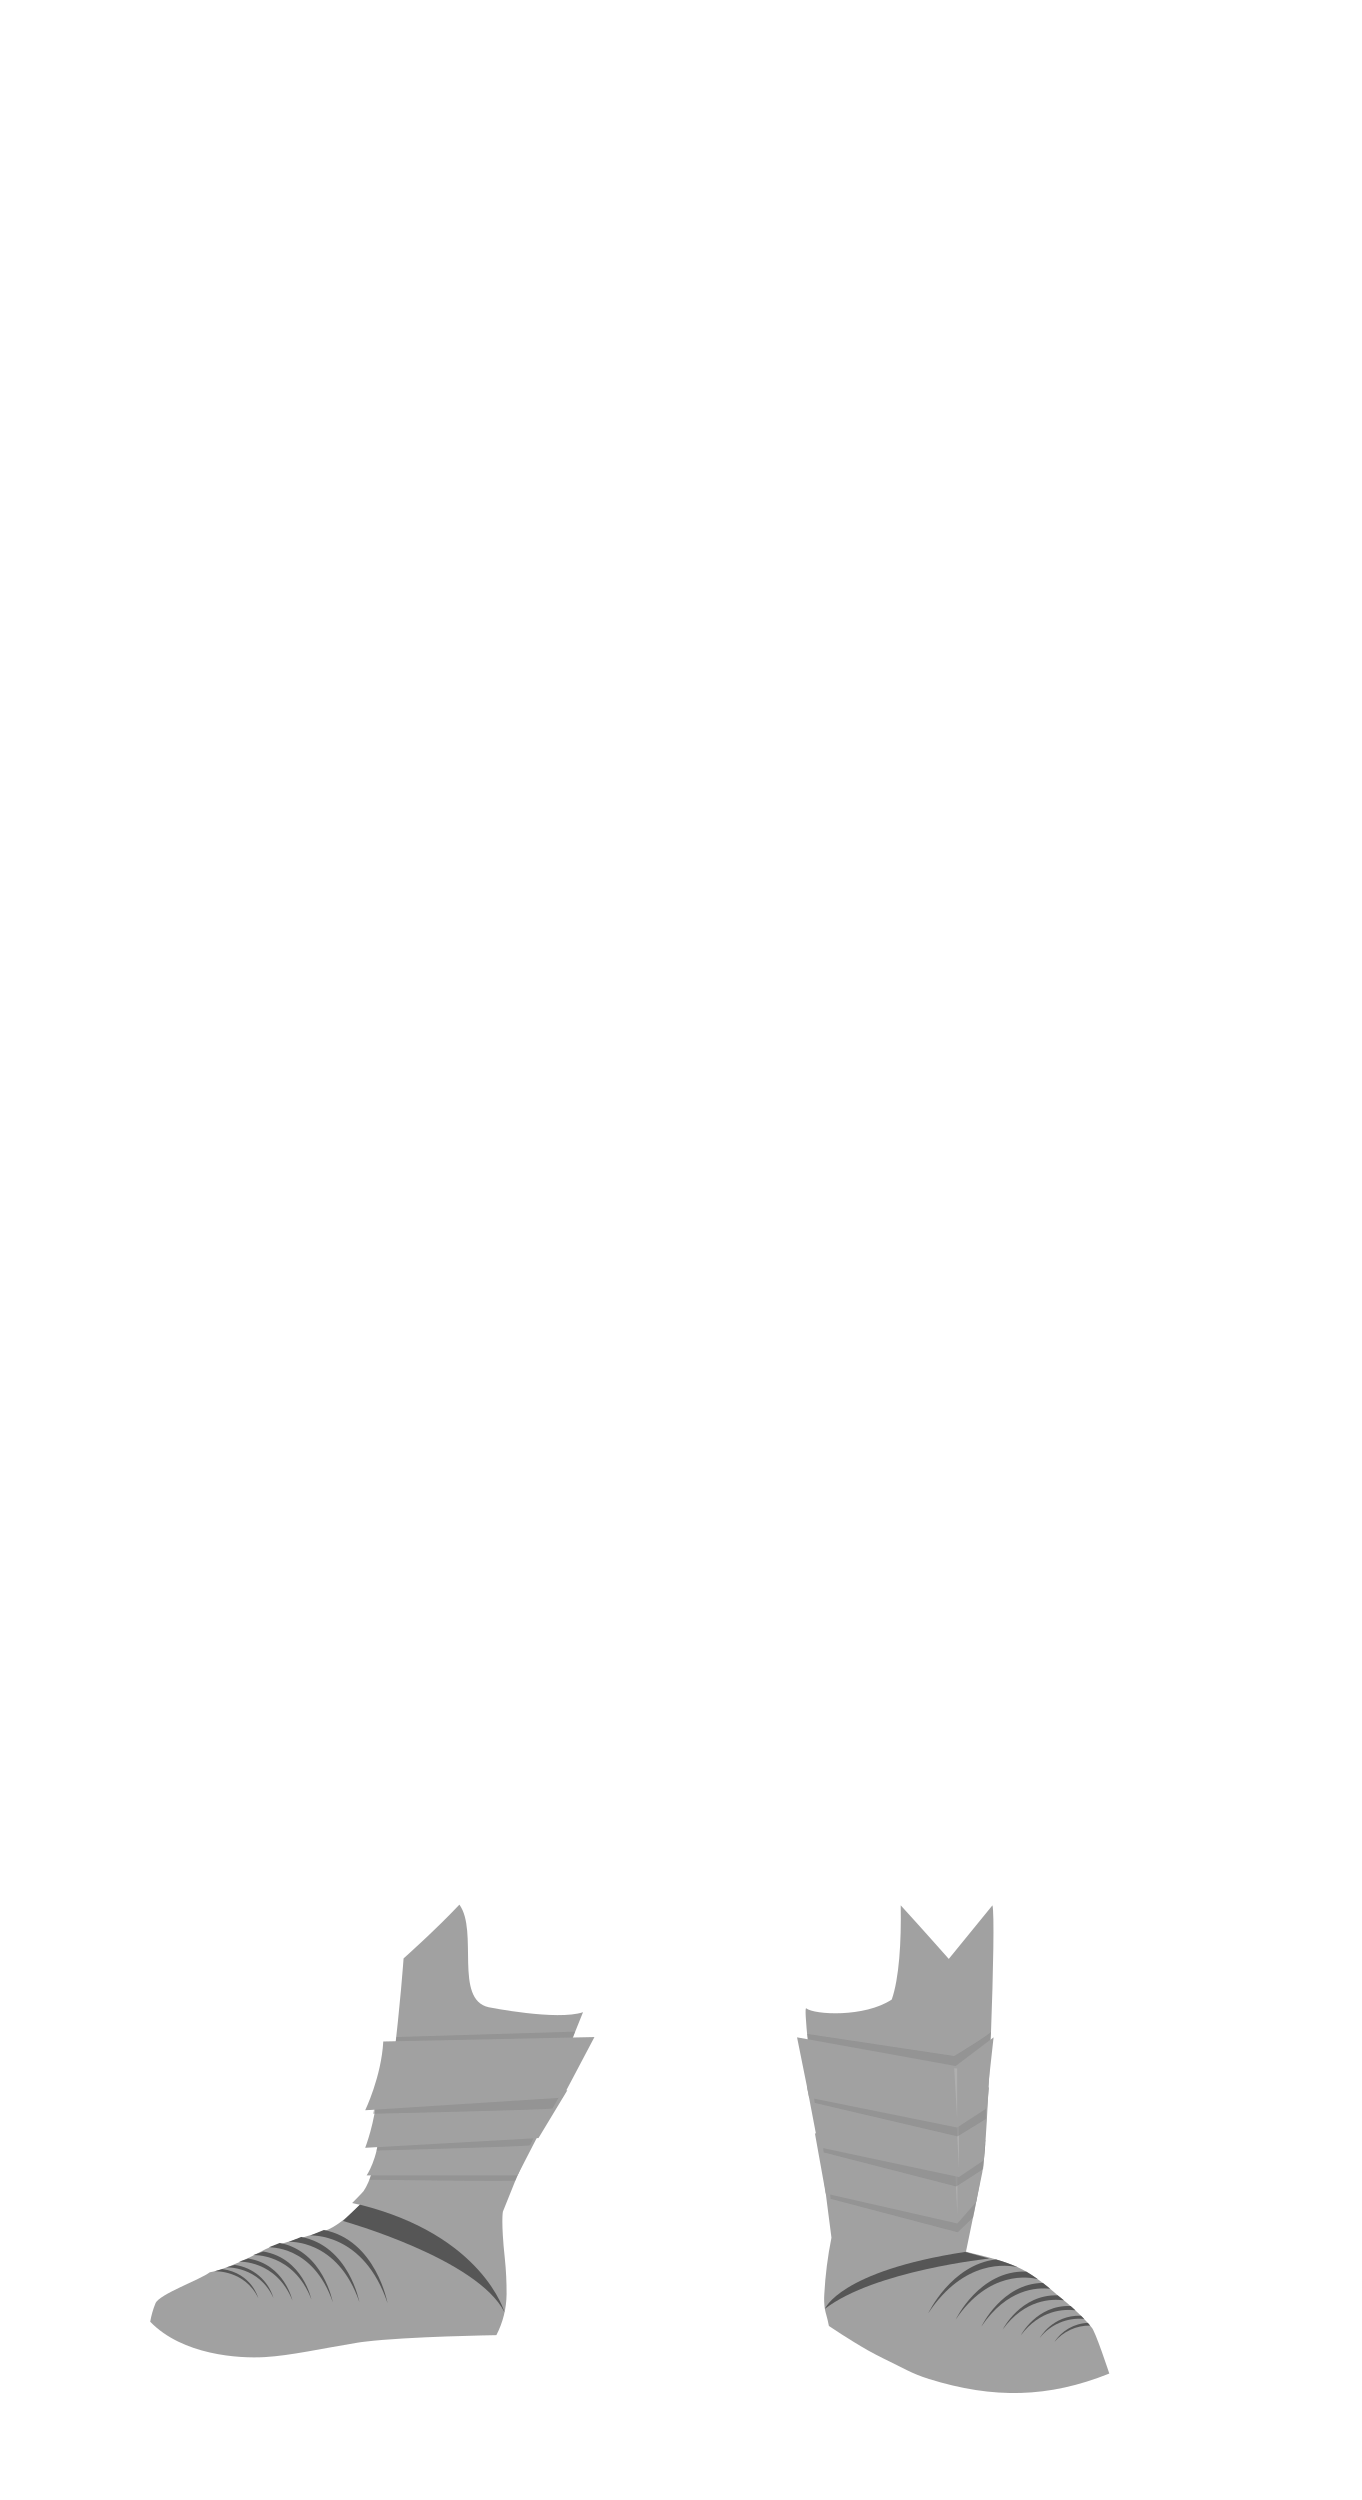
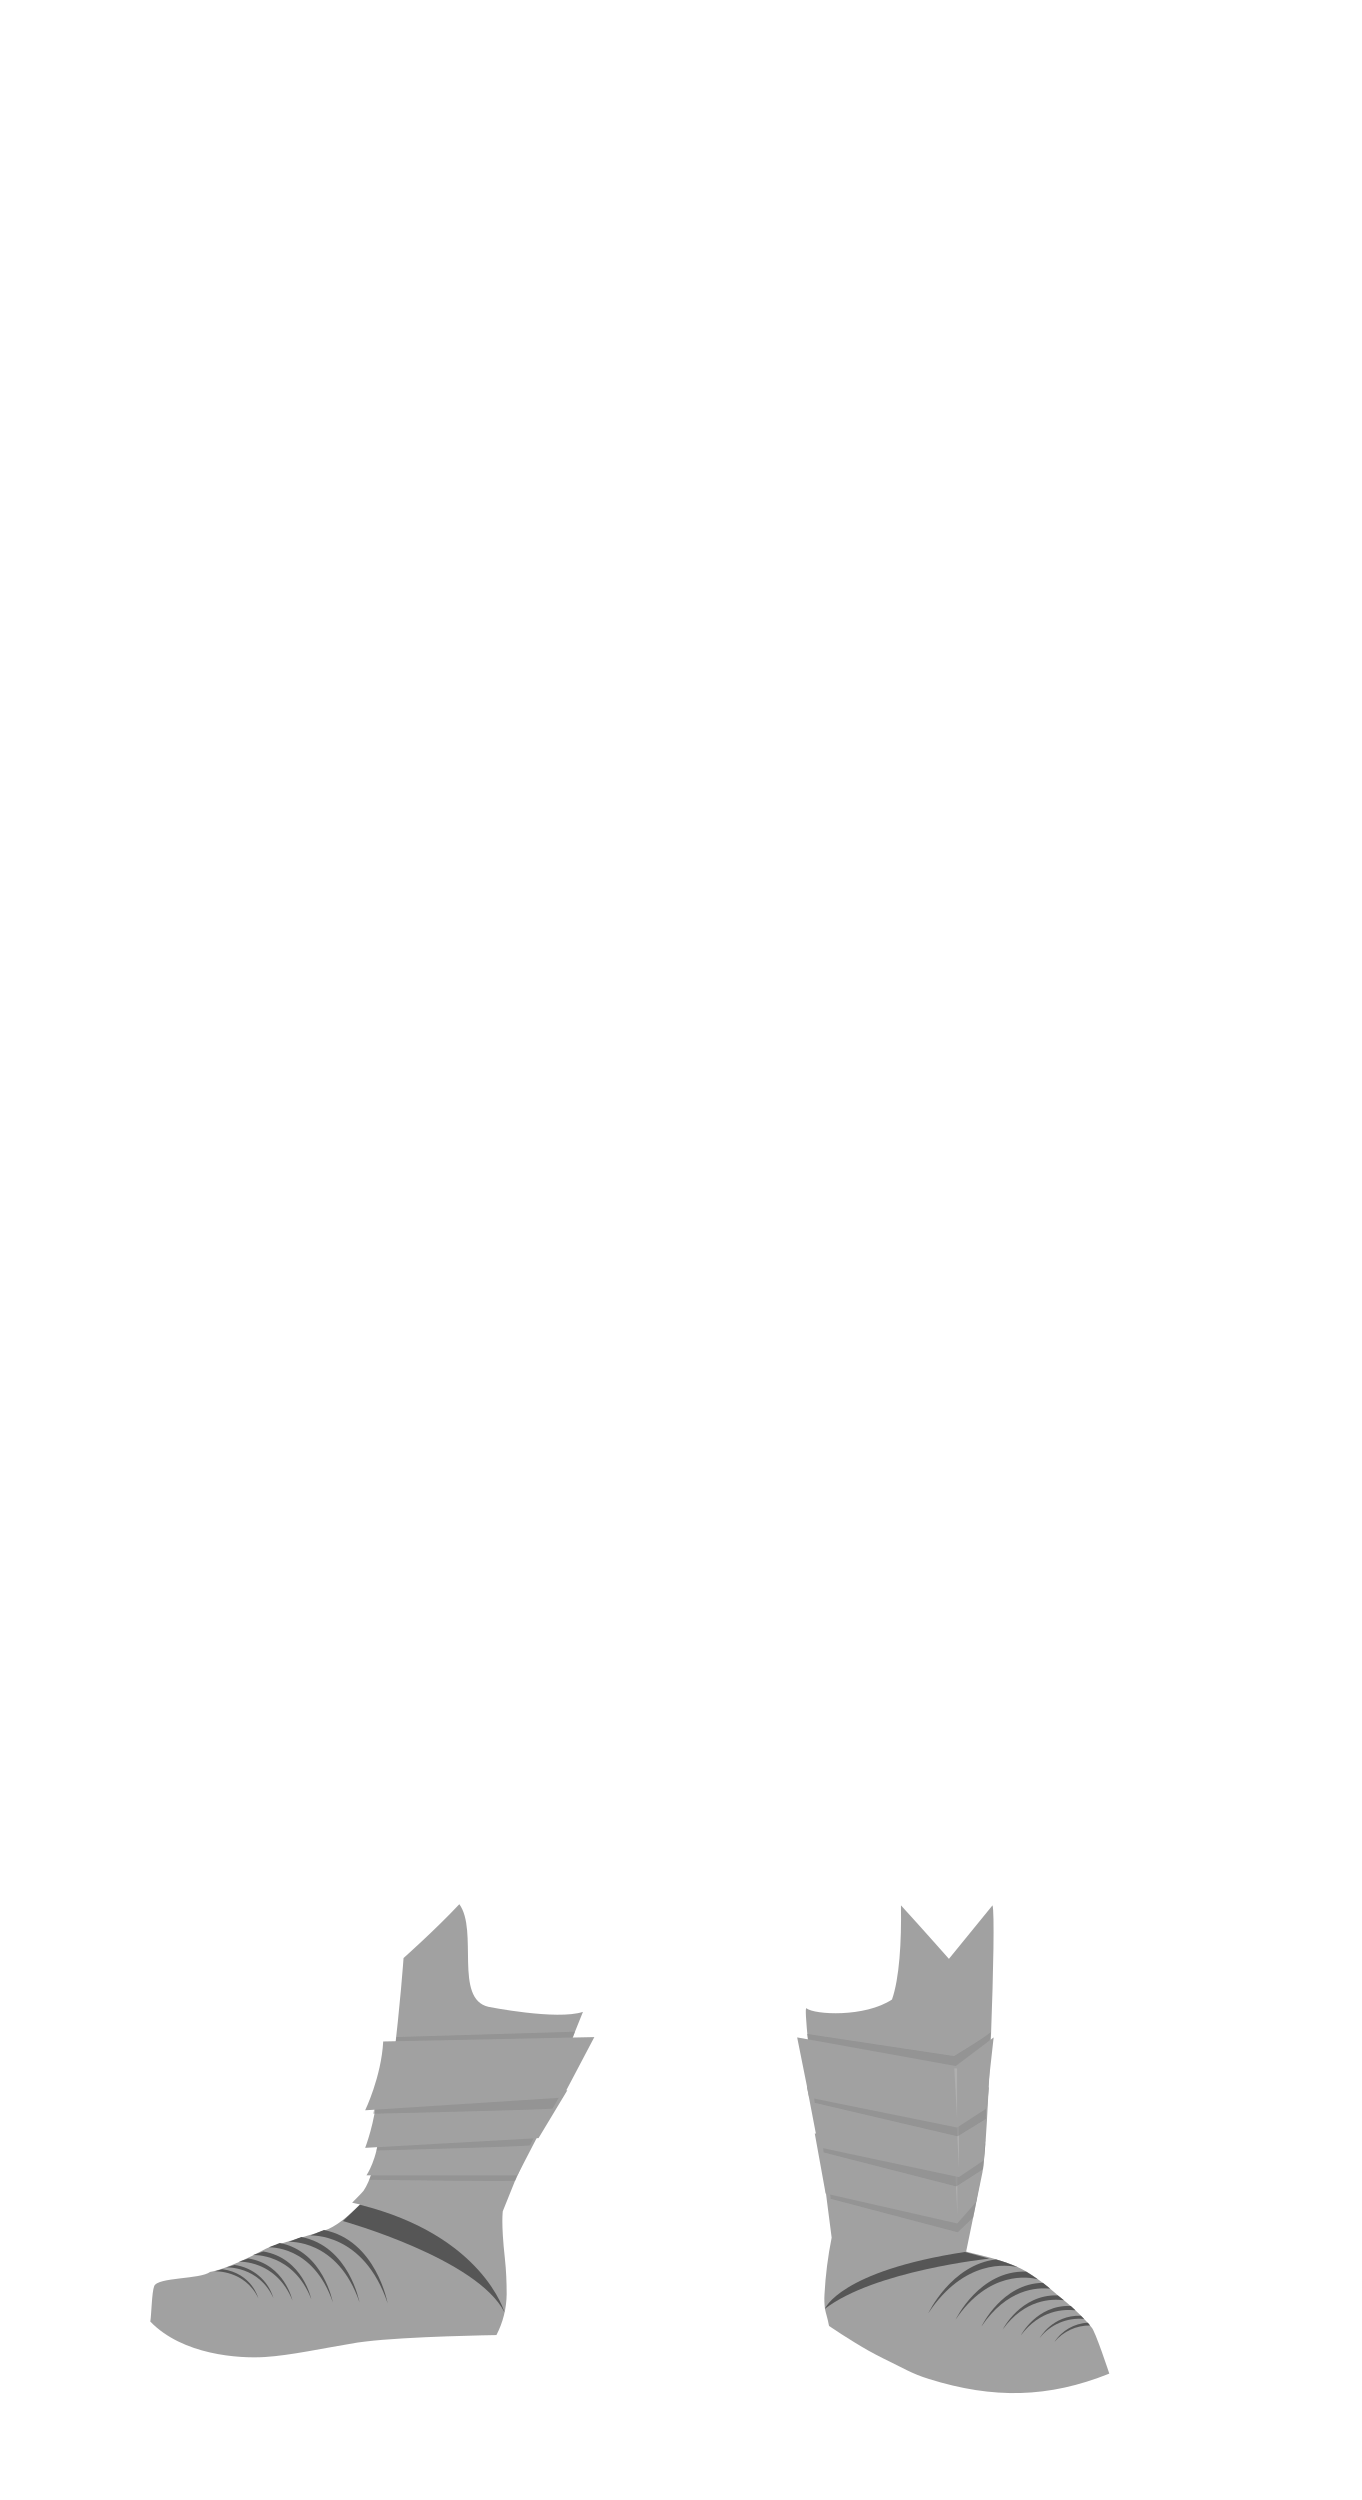
- <svg xmlns="http://www.w3.org/2000/svg" xmlns:xlink="http://www.w3.org/1999/xlink" viewBox="0 0 837.33 1537">
-   <defs>
-     <style>.cls-1{fill:none;}.cls-10,.cls-2,.cls-3,.cls-4,.cls-5,.cls-6,.cls-7,.cls-8,.cls-9{fill-rule:evenodd;}.cls-2{fill:url(#linear-gradient);}.cls-3{fill:#898989;opacity:0.58;}.cls-4{fill:url(#linear-gradient-2);}.cls-11,.cls-5{fill:#565656;}.cls-6{fill:#a1a1a1;}.cls-7{fill:url(#linear-gradient-3);}.cls-8{fill:#afafaf;}.cls-9{fill:url(#linear-gradient-4);}.cls-10{fill:url(#linear-gradient-5);}</style>
-     <linearGradient id="linear-gradient" x1="588.68" y1="1471.24" x2="588.68" y2="1171.38" gradientUnits="userSpaceOnUse">
-       <stop offset="0" stop-color="#a1a1a1" />
-       <stop offset="1" stop-color="#a1a1a1" />
-     </linearGradient>
-     <linearGradient id="linear-gradient-2" x1="225.4" y1="1449.34" x2="225.4" y2="1171.03" xlink:href="#linear-gradient" />
-     <linearGradient id="linear-gradient-3" x1="501.04" y1="1339.28" x2="605.88" y2="1339.28" xlink:href="#linear-gradient" />
-     <linearGradient id="linear-gradient-4" x1="496.15" y1="1310.73" x2="608.03" y2="1310.73" xlink:href="#linear-gradient" />
-     <linearGradient id="linear-gradient-5" x1="490.05" y1="1280.3" x2="610.88" y2="1280.3" xlink:href="#linear-gradient" />
-   </defs>
-   <g id="Layer_2" data-name="Layer 2">
+ <svg xmlns="http://www.w3.org/2000/svg" version="1.1" id="Layer_1" x="0px" y="0px" viewBox="0 0 837.3 1537" style="enable-background:new 0 0 837.3 1537;" xml:space="preserve">
+   <style type="text/css">
+ 	.st0{fill:none;}
+ 	.st1{fill-rule:evenodd;clip-rule:evenodd;fill:url(#SVGID_1_);}
+ 	.st2{opacity:0.58;fill-rule:evenodd;clip-rule:evenodd;fill:#898989;enable-background:new    ;}
+ 	.st3{fill-rule:evenodd;clip-rule:evenodd;fill:url(#SVGID_00000045596678714761099050000003761348288657085339_);}
+ 	.st4{fill-rule:evenodd;clip-rule:evenodd;fill:#565656;}
+ 	.st5{fill-rule:evenodd;clip-rule:evenodd;fill:#A1A1A1;}
+ 	.st6{fill-rule:evenodd;clip-rule:evenodd;fill:url(#SVGID_00000119810925308817542030000011206364869038598314_);}
+ 	.st7{fill-rule:evenodd;clip-rule:evenodd;fill:#AFAFAF;}
+ 	.st8{fill-rule:evenodd;clip-rule:evenodd;fill:url(#SVGID_00000136373766074095725300000008237729665804955548_);}
+ 	.st9{fill-rule:evenodd;clip-rule:evenodd;fill:url(#SVGID_00000159454120996549463300000016030213008242533526_);}
+ 	.st10{fill:#565656;}
+ </style>
+   <g id="Layer_2_00000036245108402818476740000000894686249505552795_">
    <g id="base">
-       <rect class="cls-1" width="837.33" height="1537" />
+       <rect class="st0" width="837.3" height="1537" />
    </g>
    <g id="feet_03">
-       <path class="cls-2" d="M682,1459.26c-37.38,15-71.16,15.71-110.91,3.33-10.71-3.34-15.48-6.62-27.78-12.5-3-1.47-6.27-3.18-9.55-5-12-6.81-24.15-15.09-24.15-15.09-1-5.29-2-7.69-2.5-10.48a41.87,41.87,0,0,1-.34-8.92,241.12,241.12,0,0,1,4.41-34.88s-18.84-143.68-15.51-141c5,4,35.81,5.71,52.58-5.41,4.5-12.9,5.93-35.13,5.51-57.91,12,13.09,29.55,32.94,29.55,32.94l26.84-32.94c2.45,7.94-2.78,147.45-6.25,164.25l-10,48.6c.19.63,21.83,4.32,34.74,11.08,10.44,5.48,21.94,16.12,21.94,16.12,14.32,11.21,20.44,19.36,20.44,19.36C673.12,1432.27,682,1459.26,682,1459.26Z" />
-       <path class="cls-3" d="M496.24,1250.47l1.65,7.66,85.23,14.79L608,1259.63s1.35-11.87,1.3-10.57-22.68,15-22.68,15Z" />
-       <path class="cls-4" d="M310.37,1388.52a202.19,202.19,0,0,1,1.08,22,56,56,0,0,1-6.28,25.13s-54.81.83-80.73,4c-1.71.2-3.33.39-4.7.64-22.39,3.67-41.05,7.93-57,8.86s-50.51-1.22-70.4-21.75a54.94,54.94,0,0,1,3.24-11.31c2.25-5.64,27.58-14.54,33.41-19.1,0,0,9.94-1.09,34.24-14.17,4.11-2.2,34.59-10.29,38.65-12.15,6.86-3.13,14.76-10.16,19.38-15.25-.77,0-4.75-1-4.75-1s6.27-6.3,7-7.31c16.18-23.34,24.61-143.08,24.61-143.08s19.62-17.43,34.32-33.06c11.8,16.42-3.41,58.25,17.94,63.07,0,0,42.11,8.45,58.06,3.06l-49.27,122.63S307.92,1365.88,310.37,1388.52Z" />
-       <path class="cls-5" d="M132,1396.38s18.51-.87,26.79,16.5c0,0-3.93-15.35-22.1-17.85Z" />
-       <path class="cls-5" d="M139.14,1394s20-1,29,18.88a28.78,28.78,0,0,0-23.91-20.41Z" />
-       <path class="cls-5" d="M146.91,1390.49s22.72-1.26,32.87,23.82c0,0-4.82-22.16-27.11-25.76Z" />
-       <path class="cls-5" d="M155.65,1386.44s24.73-1.44,35.79,27.24c0,0-5.25-25.34-29.52-29.45Z" />
-       <path class="cls-5" d="M165.07,1381.71s27.31-1.78,39.52,33.65c0,0-5.79-31.3-32.6-36.39Z" />
-       <path class="cls-5" d="M177.58,1378.29s30-2,43.38,37.07c0,0-6.36-34.48-35.78-40.09Z" />
-       <path class="cls-5" d="M190.79,1374.39s32.81-2.19,47.47,41.59c0,0-7-38.68-39.15-45Z" />
-       <path class="cls-5" d="M210.83,1365.46s82.78,23.09,99.38,56.2c0,0-13.19-47.26-88.92-66.23Z" />
-       <path class="cls-5" d="M608.24,1388.55s-70.66,7.43-101.09,30.93c0,0,9-23.17,86.15-35Z" />
-       <path class="cls-3" d="M230.11,1331.4l-3,8.68s89.33,1.26,89.74.47,5.59-12.46,5.59-12.46Z" />
-       <path class="cls-6" d="M318.15,1337.43H225.4s6.92-10,7.85-27.25L333.31,1308Z" />
-       <path class="cls-3" d="M233.19,1313.14l-1.67,9s94-2.45,94.37-3.25,6.85-14.1,6.85-14.1Z" />
-       <path class="cls-6" d="M331.07,1314.47l-106.55,6s6.19-16,7.28-33.21l117-2.16Z" />
-       <path class="cls-3" d="M231.38,1290.52l-1.95,9s109.74-2.46,110.22-3.25,8-14.1,8-14.1Z" />
-       <path class="cls-3" d="M243.7,1252.38l-.88,7.25s107.8-3.52,108.28-4.32,2.44-6.25,2.44-6.25Z" />
-       <path class="cls-6" d="M345.81,1289.62l-121.29,7.76s9.91-20.45,11.12-42.27l129.83-2.73Z" />
-       <path class="cls-3" d="M510.66,1351.83l78.14,20.58,9.45-9.14a125.76,125.76,0,0,0,3-20.25l-17.23,5.26-74.22-4.23Z" />
-       <path class="cls-7" d="M507.65,1348.6l80.91,18.4,11.59-13.2a373.79,373.79,0,0,0,5.73-38.3l-18.09,13.68L501,1311.55Z" />
-       <polygon class="cls-8" points="588.59 1330.65 588.59 1361.62 587 1330.52 588.59 1330.65" />
-       <polygon class="cls-3" points="506.42 1323.29 587.91 1344.24 604.43 1333.56 605.8 1317.85 584.74 1319.74 505.55 1315.5 506.42 1323.29" />
-       <path class="cls-9" d="M503.2,1320.05l86.34,18.41,15.38-10.4s.8-23.15,3.11-45.06l-19.3,17.64L496.15,1283Z" />
-       <polygon class="cls-8" points="589.58 1302.11 589.58 1333.07 587.88 1301.98 589.58 1302.11" />
-       <path class="cls-3" d="M500.87,1292.85l87.81,20.59,17.39-10.69s-.05-6.19.43-15.66l-23.15,2.21-83.41-4.23Z" />
-       <path class="cls-10" d="M497.48,1289.62,588.41,1308,606,1296.56s2.43-22.09,4.86-44l-23.33,17.63-97.5-17.63Z" />
-       <polygon class="cls-8" points="588.44 1271.68 588.44 1302.64 586.65 1271.55 588.44 1271.68" />
-       <path class="cls-11" d="M648.28,1439.82a28.09,28.09,0,0,1,21.94-10.06c-.36-.43-.84-1-1.43-1.66A25.66,25.66,0,0,0,648.28,1439.82Z" />
-       <path class="cls-11" d="M639.21,1437.39a31,31,0,0,1,27.35-11.7c-.6-.63-1.26-1.3-2-2C647,1423.18,639.21,1437.39,639.21,1437.39Z" />
-       <path class="cls-11" d="M627.59,1435.75c11.82-15.66,26.42-16.23,33.57-15.36-.91-.85-1.89-1.73-2.94-2.65C637.3,1416.94,627.59,1435.75,627.59,1435.75Z" />
-       <path class="cls-11" d="M616.5,1432.11c13.55-18.58,30.13-18.88,37.61-17.86-1.11-.92-2.26-1.85-3.5-2.82l-.27-.25C627.41,1410.46,616.5,1432.11,616.5,1432.11Z" />
-       <path class="cls-11" d="M603.36,1430.32c15.62-23.12,34-24.14,42.33-23.16-1.32-1.09-2.86-2.33-4.52-3.61C616,1403.81,603.36,1430.32,603.36,1430.32Z" />
-       <path class="cls-11" d="M587.55,1426.08c20.5-30.42,45.25-26.17,50.5-24.84-2.28-1.64-4.7-3.26-7.11-4.67C602.12,1395.56,587.55,1426.08,587.55,1426.08Z" />
-       <path class="cls-11" d="M570.68,1422.19c22.2-33.48,48.64-29.79,55.13-28.26a107,107,0,0,0-13.41-4.83C584.8,1392.28,570.68,1422.19,570.68,1422.19Z" />
+       <linearGradient id="SVGID_1_" gradientUnits="userSpaceOnUse" x1="588.638" y1="66.752" x2="588.638" y2="366.6" gradientTransform="matrix(1 0 0 -1 0 1538)">
+         <stop offset="0" style="stop-color:#A1A1A1" />
+         <stop offset="1" style="stop-color:#A1A1A1" />
+       </linearGradient>
+       <path class="st1" d="M682,1459.3c-37.4,15-71.2,15.7-110.9,3.3c-10.7-3.3-15.5-6.6-27.8-12.5c-3-1.5-6.3-3.2-9.5-5    c-12-6.8-24.1-15.1-24.1-15.1c-1-5.3-2-7.7-2.5-10.5c-0.4-3-0.5-5.9-0.3-8.9c0.6-11.7,2.1-23.4,4.4-34.9c0,0-18.8-143.7-15.5-141    c5,4,35.8,5.7,52.6-5.4c4.5-12.9,5.9-35.1,5.5-57.9c12,13.1,29.5,32.9,29.5,32.9l26.8-32.9c2.5,7.9-2.8,147.4-6.2,164.2l-10,48.6    c0.2,0.6,21.8,4.3,34.7,11.1c10.4,5.5,21.9,16.1,21.9,16.1c14.3,11.2,20.4,19.4,20.4,19.4C673.1,1432.3,682,1459.3,682,1459.3z" />
+       <path class="st2" d="M496.2,1250.5l1.6,7.7l85.2,14.8l24.9-13.3c0,0,1.3-11.9,1.3-10.6s-22.7,15-22.7,15L496.2,1250.5z" />
+       <linearGradient id="SVGID_00000041980729111013272300000001201236756658520718_" gradientUnits="userSpaceOnUse" x1="225.39" y1="88.675" x2="225.39" y2="367.03" gradientTransform="matrix(1 0 0 -1 0 1538)">
+         <stop offset="0" style="stop-color:#A1A1A1" />
+         <stop offset="1" style="stop-color:#A1A1A1" />
+       </linearGradient>
+       <path style="fill-rule:evenodd;clip-rule:evenodd;fill:url(#SVGID_00000041980729111013272300000001201236756658520718_);" d="    M310.4,1388.5c0.8,7.3,1.1,14.7,1.1,22c-0.1,8.8-2.3,17.4-6.3,25.1c0,0-54.8,0.8-80.7,4c-1.7,0.2-3.3,0.4-4.7,0.6    c-22.4,3.7-41.1,7.9-57,8.9s-50.5-1.2-70.4-21.8c0.7-3.9,0.9-18.1,2.4-21.8c2.2-5.6,28.4-4.1,34.3-8.7c0,0,9.9-1.1,34.2-14.2    c4.1-2.2,34.6-10.3,38.6-12.2c6.9-3.1,14.8-10.2,19.4-15.2c-0.8,0-4.8-1-4.8-1s6.3-6.3,7-7.3c16.2-23.3,24.6-143.1,24.6-143.1    s19.6-17.4,34.3-33.1c11.8,16.4-3.4,58.2,17.9,63.1c0,0,42.1,8.4,58.1,3.1l-49.3,122.6C309.2,1359.7,307.9,1365.9,310.4,1388.5z" />
+       <path class="st4" d="M132,1396.4c0,0,18.5-0.9,26.8,16.5c0,0-3.9-15.3-22.1-17.8L132,1396.4z" />
+       <path class="st4" d="M139.1,1394c0,0,20-1,29,18.9c-3.2-10.9-12.6-18.9-23.9-20.4L139.1,1394z" />
+       <path class="st4" d="M146.9,1390.5c0,0,22.7-1.3,32.9,23.8c0,0-4.8-22.2-27.1-25.8L146.9,1390.5z" />
+       <path class="st4" d="M155.6,1386.4c0,0,24.7-1.4,35.8,27.2c0,0-5.2-25.3-29.5-29.4L155.6,1386.4z" />
+       <path class="st4" d="M165.1,1381.7c0,0,27.3-1.8,39.5,33.7c0,0-5.8-31.3-32.6-36.4L165.1,1381.7z" />
+       <path class="st4" d="M177.6,1378.3c0,0,30-2,43.4,37.1c0,0-6.4-34.5-35.8-40.1L177.6,1378.3z" />
+       <path class="st4" d="M190.8,1374.4c0,0,32.8-2.2,47.5,41.6c0,0-7-38.7-39.2-45L190.8,1374.4z" />
+       <path class="st4" d="M210.8,1365.5c0,0,82.8,23.1,99.4,56.2c0,0-13.2-47.3-88.9-66.2L210.8,1365.5z" />
+       <path class="st4" d="M608.2,1388.6c0,0-70.7,7.4-101.1,30.9c0,0,9-23.2,86.1-35L608.2,1388.6z" />
+       <path class="st2" d="M230.1,1331.4l-3,8.7c0,0,89.3,1.3,89.7,0.5s5.6-12.5,5.6-12.5L230.1,1331.4z" />
+       <path class="st5" d="M318.1,1337.4h-92.8c0,0,6.9-10,7.9-27.2l100.1-2.2L318.1,1337.4z" />
+       <path class="st2" d="M233.2,1313.1l-1.7,9c0,0,94-2.4,94.4-3.2s6.9-14.1,6.9-14.1L233.2,1313.1z" />
+       <path class="st5" d="M331.1,1314.5l-106.6,6c0,0,6.2-16,7.3-33.2l117-2.2L331.1,1314.5z" />
+       <path class="st2" d="M231.4,1290.5l-1.9,9c0,0,109.7-2.5,110.2-3.2s8-14.1,8-14.1L231.4,1290.5z" />
+       <path class="st2" d="M243.7,1252.4l-0.9,7.2c0,0,107.8-3.5,108.3-4.3s2.4-6.2,2.4-6.2L243.7,1252.4z" />
+       <path class="st5" d="M345.8,1289.6l-121.3,7.8c0,0,9.9-20.4,11.1-42.3l129.8-2.7L345.8,1289.6z" />
+       <path class="st2" d="M510.7,1351.8l78.1,20.6l9.5-9.1c1.5-6.7,2.6-13.4,3-20.2l-17.2,5.3l-74.2-4.2L510.7,1351.8z" />
+       <linearGradient id="SVGID_00000106109027476975881900000001246910185401003185_" gradientUnits="userSpaceOnUse" x1="501" y1="198.725" x2="605.88" y2="198.725" gradientTransform="matrix(1 0 0 -1 0 1538)">
+         <stop offset="0" style="stop-color:#A1A1A1" />
+         <stop offset="1" style="stop-color:#A1A1A1" />
+       </linearGradient>
+       <path style="fill-rule:evenodd;clip-rule:evenodd;fill:url(#SVGID_00000106109027476975881900000001246910185401003185_);" d="    M507.6,1348.6l80.9,18.4l11.6-13.2c2.6-12.7,4.5-25.4,5.7-38.3l-18.1,13.7l-86.8-17.6L507.6,1348.6z" />
+       <polygon class="st7" points="588.6,1330.7 588.6,1361.6 587,1330.5   " />
+       <polygon class="st2" points="506.4,1323.3 587.9,1344.2 604.4,1333.6 605.8,1317.8 584.7,1319.7 505.5,1315.5   " />
+       <linearGradient id="SVGID_00000039835424115425627300000012274469452763963017_" gradientUnits="userSpaceOnUse" x1="496.15" y1="227.27" x2="608.03" y2="227.27" gradientTransform="matrix(1 0 0 -1 0 1538)">
+         <stop offset="0" style="stop-color:#A1A1A1" />
+         <stop offset="1" style="stop-color:#A1A1A1" />
+       </linearGradient>
+       <path style="fill-rule:evenodd;clip-rule:evenodd;fill:url(#SVGID_00000039835424115425627300000012274469452763963017_);" d="    M503.2,1320.1l86.3,18.4l15.4-10.4c0,0,0.8-23.2,3.1-45.1l-19.3,17.6l-92.6-17.6L503.2,1320.1z" />
+       <polygon class="st7" points="589.6,1302.1 589.6,1333.1 587.9,1302   " />
+       <path class="st2" d="M500.9,1292.8l87.8,20.6l17.4-10.7c0,0,0-6.2,0.4-15.7l-23.2,2.2l-83.4-4.2L500.9,1292.8z" />
+       <linearGradient id="SVGID_00000134245172531809846180000010761911300551495813_" gradientUnits="userSpaceOnUse" x1="490.03" y1="257.72" x2="610.86" y2="257.72" gradientTransform="matrix(1 0 0 -1 0 1538)">
+         <stop offset="0" style="stop-color:#A1A1A1" />
+         <stop offset="1" style="stop-color:#A1A1A1" />
+       </linearGradient>
+       <path style="fill-rule:evenodd;clip-rule:evenodd;fill:url(#SVGID_00000134245172531809846180000010761911300551495813_);" d="    M497.5,1289.6l90.9,18.4l17.6-11.4c0,0,2.4-22.1,4.9-44l-23.3,17.6l-97.5-17.6L497.5,1289.6z" />
+       <polygon class="st7" points="588.4,1271.7 588.4,1302.6 586.7,1271.6   " />
+       <path class="st10" d="M648.3,1439.8c5.4-6.5,13.5-10.2,21.9-10.1c-0.4-0.4-0.8-1-1.4-1.7C660.5,1428.4,652.8,1432.8,648.3,1439.8z    " />
+       <path class="st10" d="M639.2,1437.4c6.5-8.3,16.8-12.7,27.3-11.7c-0.6-0.6-1.3-1.3-2-2C647,1423.2,639.2,1437.4,639.2,1437.4z" />
+       <path class="st10" d="M627.6,1435.8c11.8-15.7,26.4-16.2,33.6-15.4c-0.9-0.8-1.9-1.7-2.9-2.7    C637.3,1416.9,627.6,1435.8,627.6,1435.8z" />
+       <path class="st10" d="M616.5,1432.1c13.5-18.6,30.1-18.9,37.6-17.9c-1.1-0.9-2.3-1.8-3.5-2.8l-0.3-0.2    C627.4,1410.5,616.5,1432.1,616.5,1432.1z" />
+       <path class="st10" d="M603.4,1430.3c15.6-23.1,34-24.1,42.3-23.2c-1.3-1.1-2.9-2.3-4.5-3.6C616,1403.8,603.4,1430.3,603.4,1430.3z    " />
+       <path class="st10" d="M587.5,1426.1c20.5-30.4,45.2-26.2,50.5-24.8c-2.3-1.6-4.7-3.3-7.1-4.7    C602.1,1395.6,587.5,1426.1,587.5,1426.1z" />
+       <path class="st10" d="M570.7,1422.2c22.2-33.5,48.6-29.8,55.1-28.3c-4.4-1.9-8.8-3.5-13.4-4.8    C584.8,1392.3,570.7,1422.2,570.7,1422.2z" />
    </g>
  </g>
</svg>
